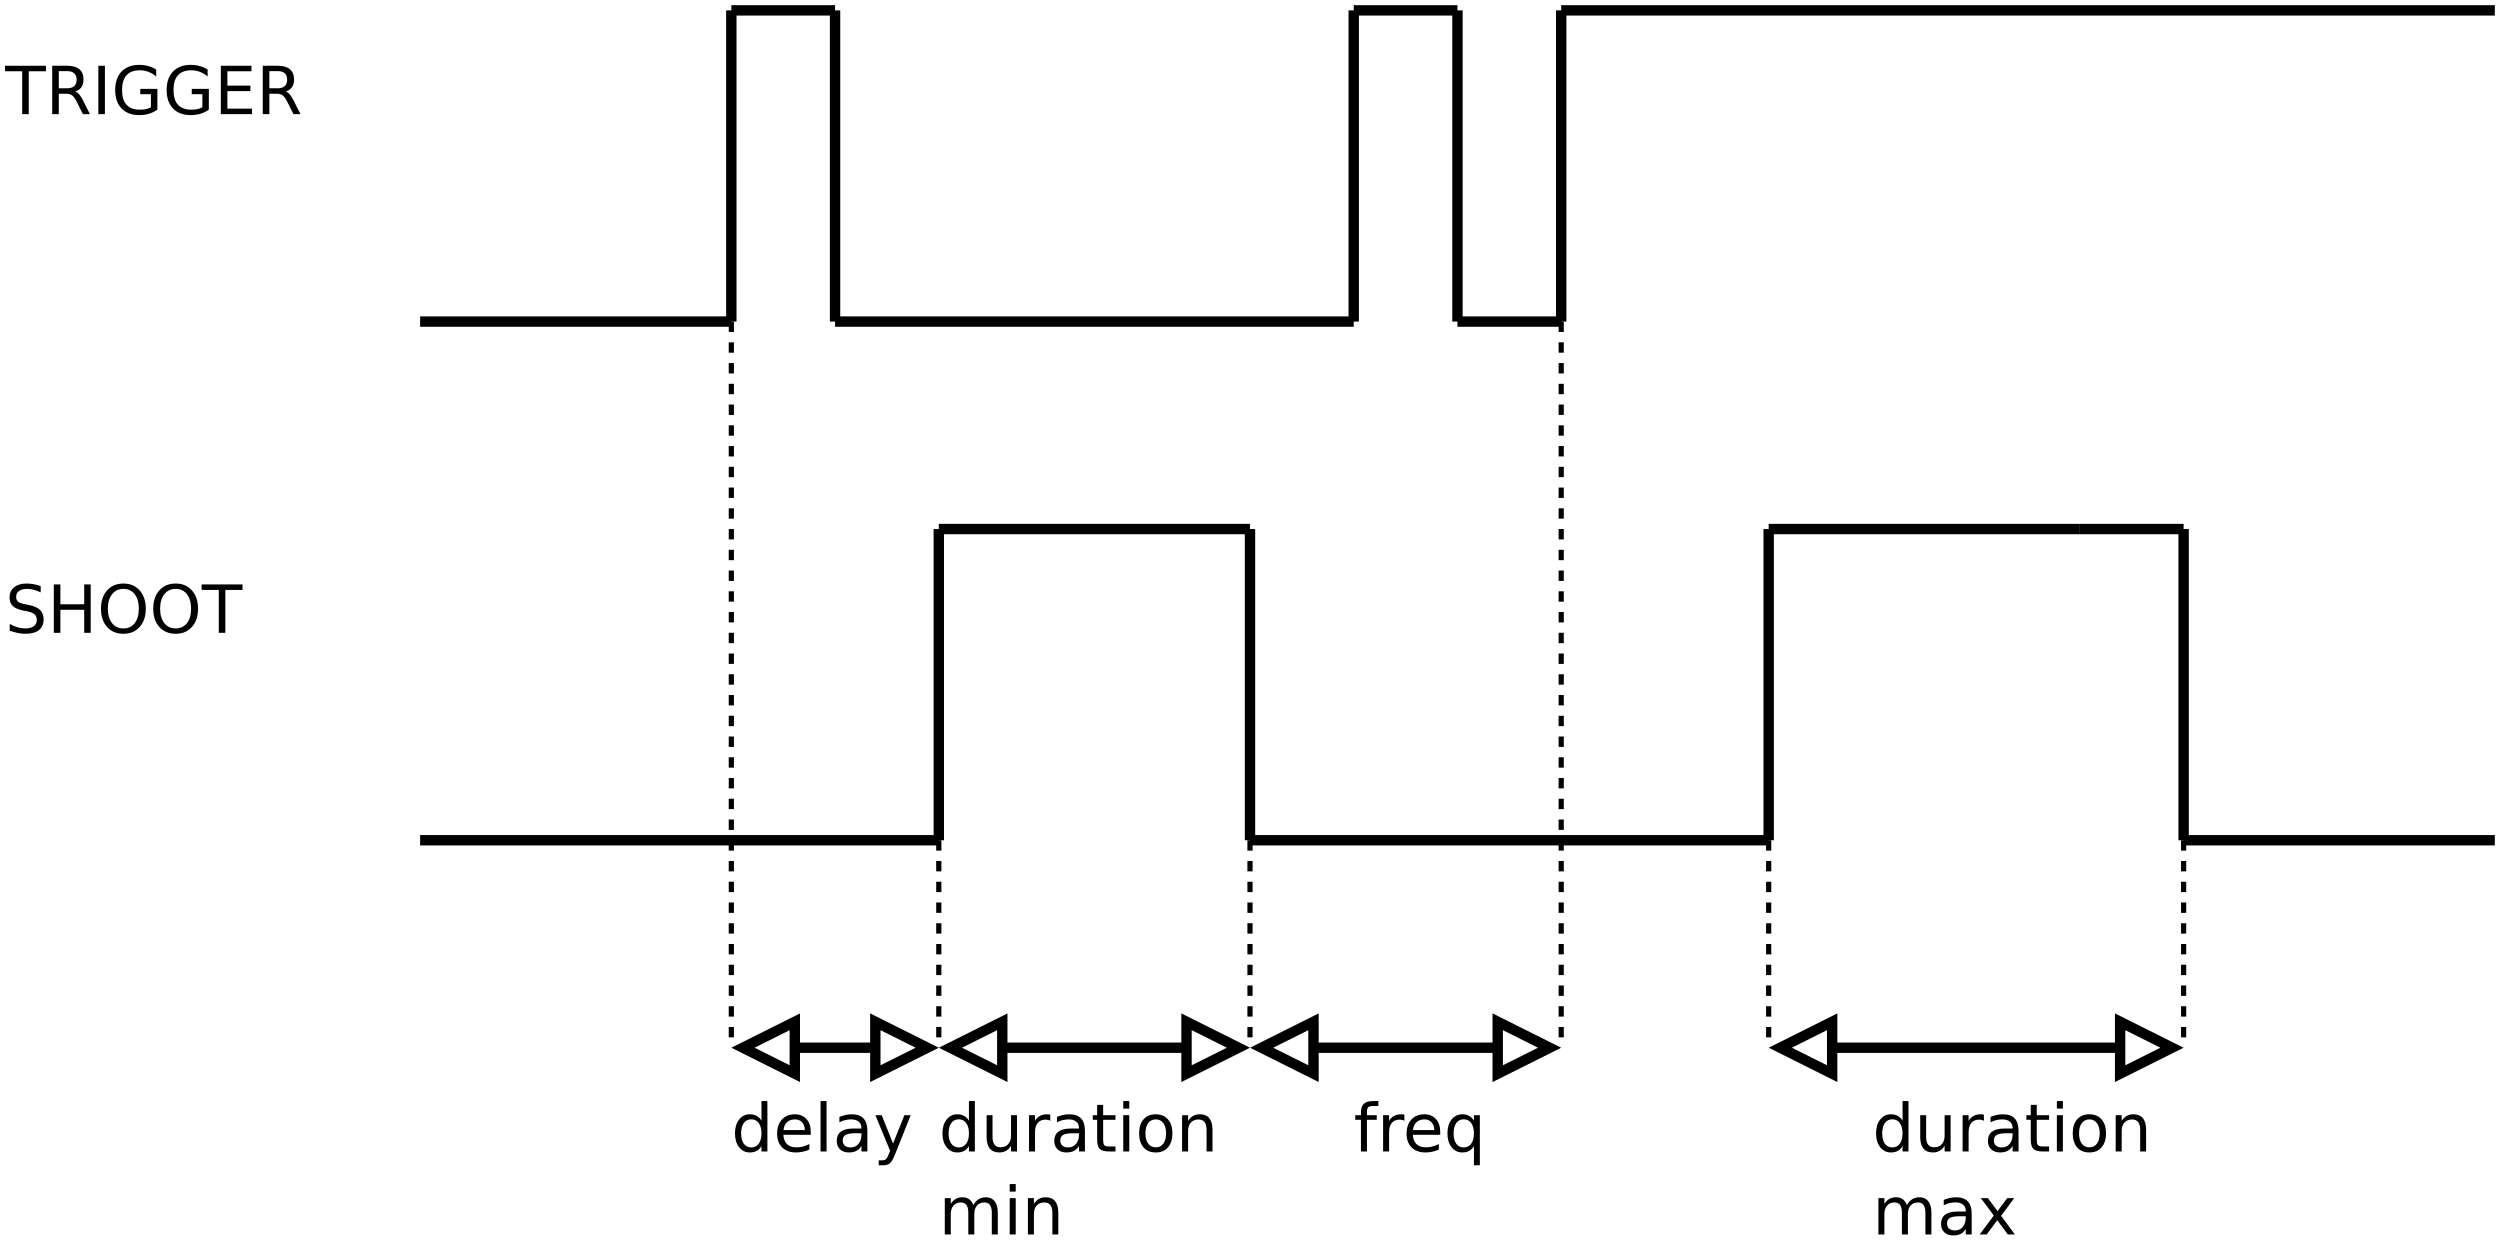
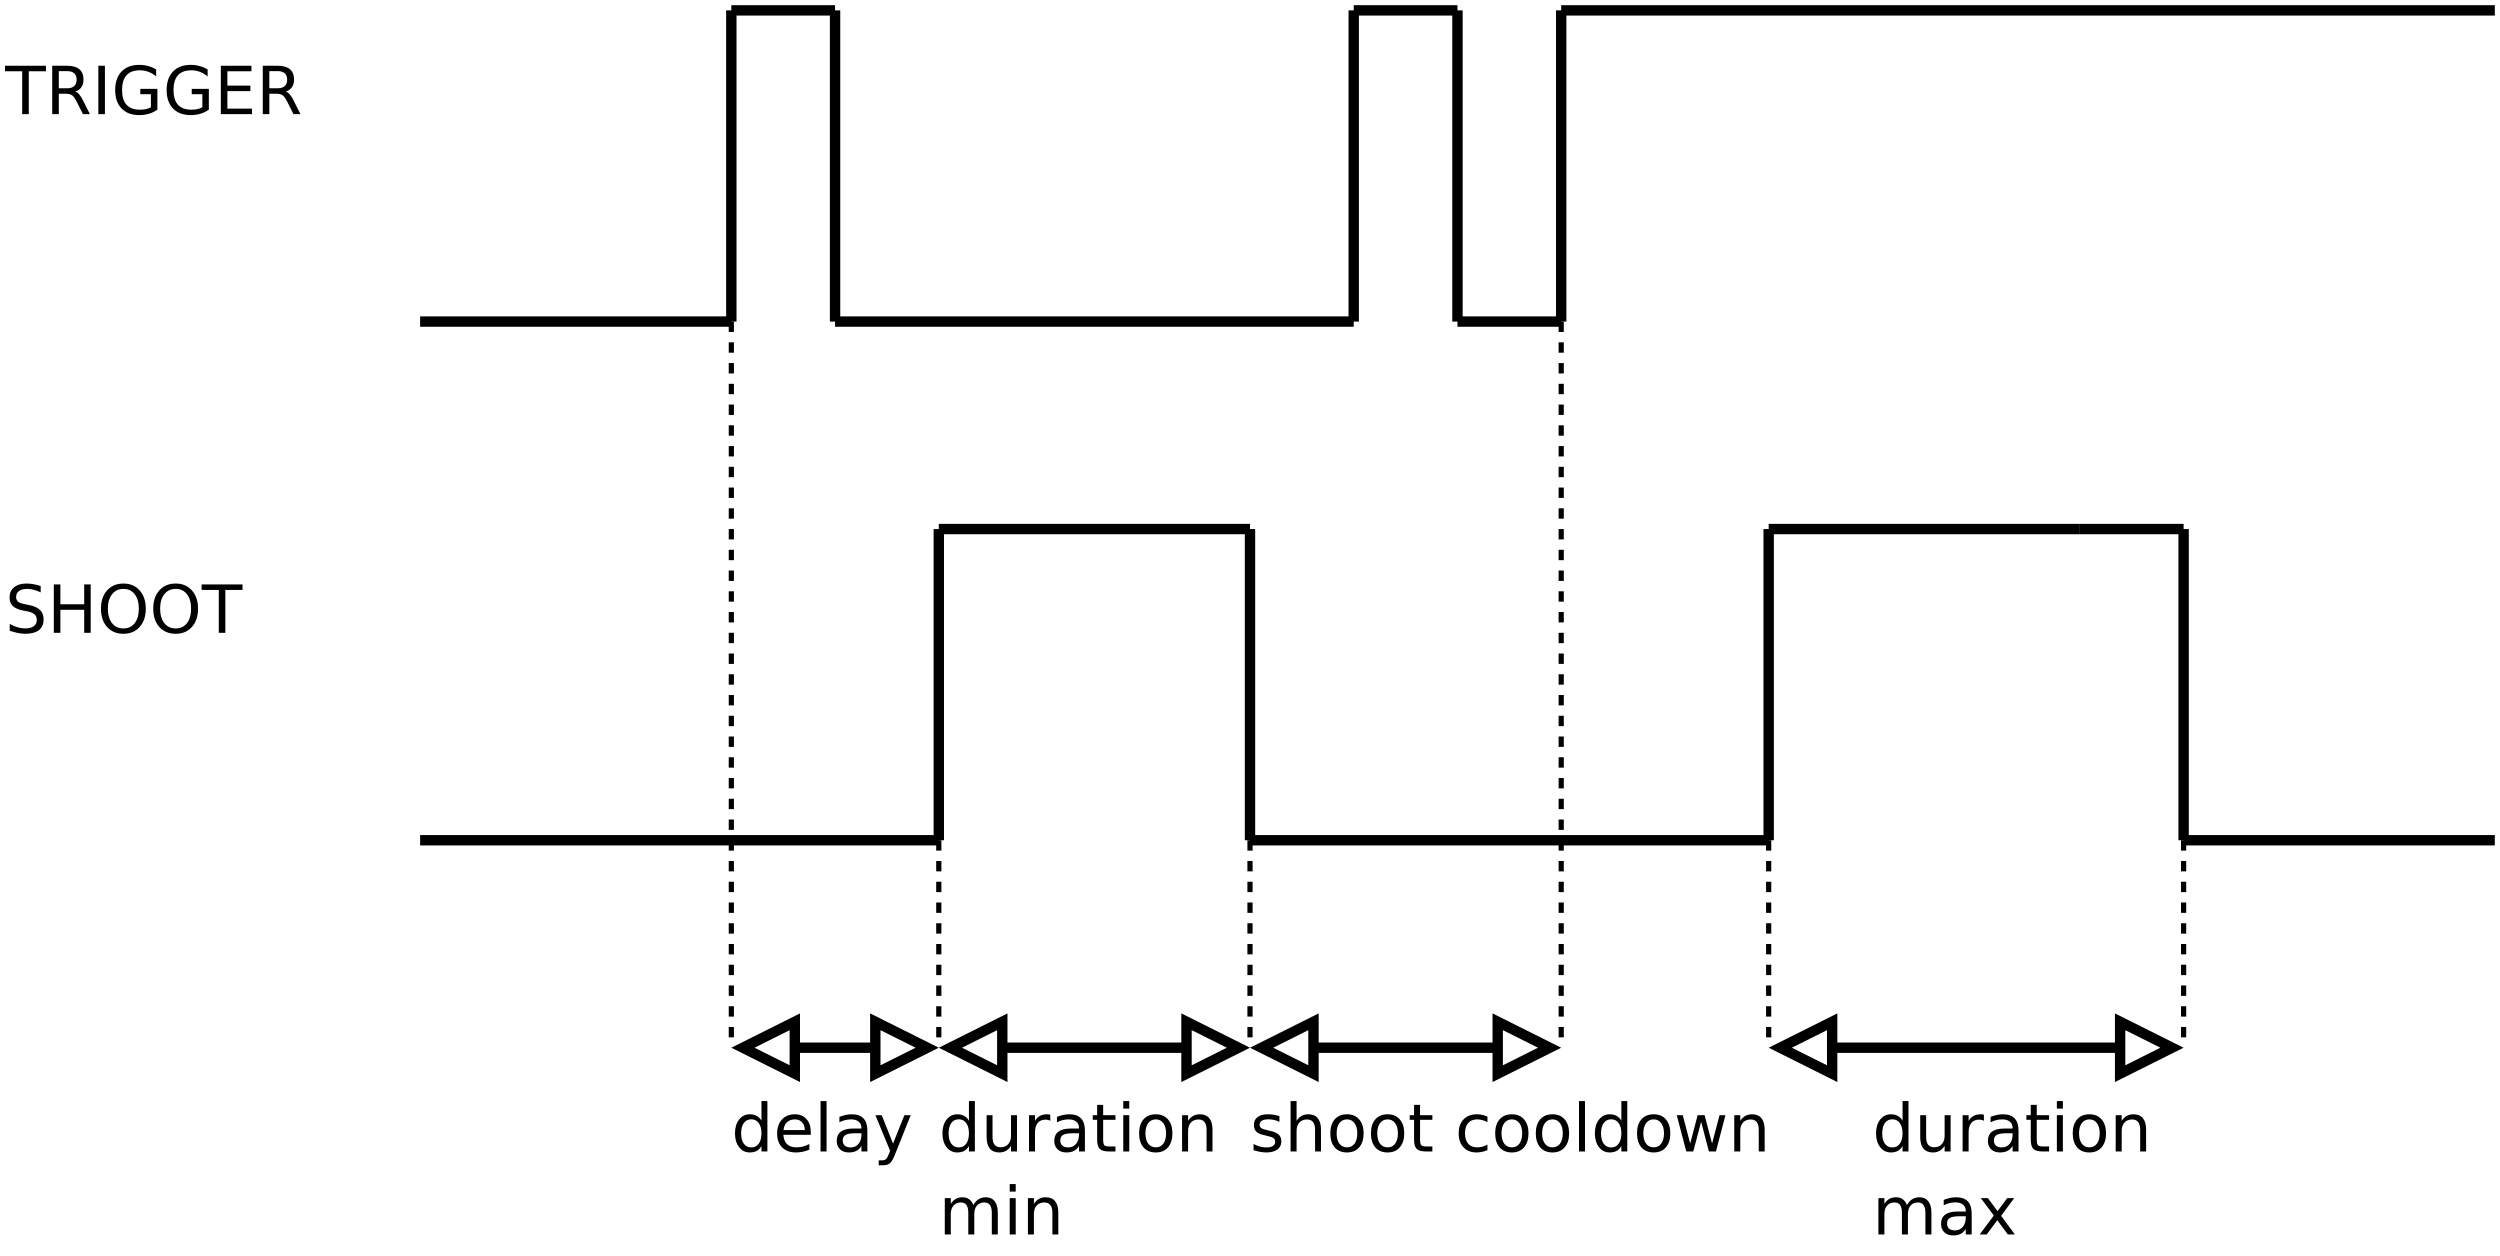
<svg xmlns="http://www.w3.org/2000/svg" xmlns:xlink="http://www.w3.org/1999/xlink" width="482pt" height="242pt" viewBox="0 0 482 242" version="1.1">
  <defs>
    <g>
      <symbol overflow="visible" id="glyph0-0">
        <path style="stroke:none;" d="M 0.641 2.266 L 0.641 -9.016 L 7.031 -9.016 L 7.031 2.266 Z M 1.359 1.547 L 6.328 1.547 L 6.328 -8.297 L 1.359 -8.297 Z M 1.359 1.547 " />
      </symbol>
      <symbol overflow="visible" id="glyph0-1">
        <path style="stroke:none;" d="M -0.031 -9.328 L 7.859 -9.328 L 7.859 -8.266 L 4.547 -8.266 L 4.547 0 L 3.281 0 L 3.281 -8.266 L -0.031 -8.266 Z M -0.031 -9.328 " />
      </symbol>
      <symbol overflow="visible" id="glyph0-2">
        <path style="stroke:none;" d="M 5.688 -4.375 C 5.957 -4.281 6.219 -4.082 6.469 -3.781 C 6.727 -3.488 6.984 -3.078 7.234 -2.547 L 8.516 0 L 7.172 0 L 5.969 -2.391 C 5.664 -3.016 5.367 -3.426 5.078 -3.625 C 4.785 -3.832 4.391 -3.938 3.891 -3.938 L 2.516 -3.938 L 2.516 0 L 1.25 0 L 1.25 -9.328 L 4.109 -9.328 C 5.172 -9.328 5.961 -9.102 6.484 -8.656 C 7.016 -8.207 7.281 -7.535 7.281 -6.641 C 7.281 -6.055 7.141 -5.566 6.859 -5.172 C 6.586 -4.785 6.195 -4.52 5.688 -4.375 Z M 2.516 -8.297 L 2.516 -4.984 L 4.109 -4.984 C 4.711 -4.984 5.172 -5.125 5.484 -5.406 C 5.797 -5.688 5.953 -6.098 5.953 -6.641 C 5.953 -7.18 5.797 -7.594 5.484 -7.875 C 5.172 -8.156 4.711 -8.297 4.109 -8.297 Z M 2.516 -8.297 " />
      </symbol>
      <symbol overflow="visible" id="glyph0-3">
        <path style="stroke:none;" d="M 1.25 -9.328 L 2.516 -9.328 L 2.516 0 L 1.25 0 Z M 1.25 -9.328 " />
      </symbol>
      <symbol overflow="visible" id="glyph0-4">
        <path style="stroke:none;" d="M 7.609 -1.328 L 7.609 -3.844 L 5.562 -3.844 L 5.562 -4.875 L 8.859 -4.875 L 8.859 -0.875 C 8.379 -0.52 7.844 -0.254 7.25 -0.078 C 6.664 0.098 6.039 0.188 5.375 0.188 C 3.914 0.188 2.773 -0.238 1.953 -1.094 C 1.129 -1.945 0.719 -3.133 0.719 -4.656 C 0.719 -6.176 1.129 -7.363 1.953 -8.219 C 2.773 -9.07 3.914 -9.5 5.375 -9.5 C 5.977 -9.5 6.551 -9.422 7.094 -9.266 C 7.645 -9.117 8.156 -8.898 8.625 -8.609 L 8.625 -7.266 C 8.156 -7.66 7.656 -7.957 7.125 -8.156 C 6.602 -8.352 6.055 -8.453 5.484 -8.453 C 4.336 -8.453 3.477 -8.133 2.906 -7.5 C 2.332 -6.863 2.047 -5.914 2.047 -4.656 C 2.047 -3.395 2.332 -2.445 2.906 -1.812 C 3.477 -1.176 4.336 -0.859 5.484 -0.859 C 5.93 -0.859 6.328 -0.895 6.672 -0.969 C 7.023 -1.051 7.336 -1.172 7.609 -1.328 Z M 7.609 -1.328 " />
      </symbol>
      <symbol overflow="visible" id="glyph0-5">
        <path style="stroke:none;" d="M 1.25 -9.328 L 7.156 -9.328 L 7.156 -8.266 L 2.516 -8.266 L 2.516 -5.5 L 6.953 -5.5 L 6.953 -4.438 L 2.516 -4.438 L 2.516 -1.062 L 7.266 -1.062 L 7.266 0 L 1.25 0 Z M 1.25 -9.328 " />
      </symbol>
      <symbol overflow="visible" id="glyph0-6">
        <path style="stroke:none;" d="M 6.844 -9.016 L 6.844 -7.797 C 6.363 -8.023 5.91 -8.191 5.484 -8.297 C 5.066 -8.41 4.66 -8.469 4.266 -8.469 C 3.578 -8.469 3.047 -8.332 2.672 -8.062 C 2.297 -7.801 2.109 -7.426 2.109 -6.938 C 2.109 -6.52 2.234 -6.207 2.484 -6 C 2.734 -5.789 3.203 -5.625 3.891 -5.5 L 4.656 -5.344 C 5.594 -5.156 6.285 -4.836 6.734 -4.391 C 7.18 -3.941 7.406 -3.336 7.406 -2.578 C 7.406 -1.672 7.102 -0.984 6.5 -0.516 C 5.895 -0.047 5.008 0.188 3.844 0.188 C 3.395 0.188 2.922 0.133 2.422 0.031 C 1.93 -0.07 1.414 -0.219 0.875 -0.406 L 0.875 -1.719 C 1.395 -1.426 1.898 -1.207 2.391 -1.062 C 2.879 -0.914 3.363 -0.844 3.844 -0.844 C 4.562 -0.844 5.113 -0.984 5.5 -1.266 C 5.895 -1.547 6.094 -1.953 6.094 -2.484 C 6.094 -2.941 5.953 -3.297 5.672 -3.547 C 5.391 -3.805 4.926 -4.004 4.281 -4.141 L 3.516 -4.281 C 2.578 -4.469 1.895 -4.758 1.469 -5.156 C 1.051 -5.562 0.844 -6.117 0.844 -6.828 C 0.844 -7.66 1.133 -8.312 1.719 -8.781 C 2.301 -9.258 3.102 -9.5 4.125 -9.5 C 4.562 -9.5 5.004 -9.457 5.453 -9.375 C 5.91 -9.301 6.375 -9.18 6.844 -9.016 Z M 6.844 -9.016 " />
      </symbol>
      <symbol overflow="visible" id="glyph0-7">
        <path style="stroke:none;" d="M 1.25 -9.328 L 2.516 -9.328 L 2.516 -5.5 L 7.109 -5.5 L 7.109 -9.328 L 8.359 -9.328 L 8.359 0 L 7.109 0 L 7.109 -4.438 L 2.516 -4.438 L 2.516 0 L 1.25 0 Z M 1.25 -9.328 " />
      </symbol>
      <symbol overflow="visible" id="glyph0-8">
        <path style="stroke:none;" d="M 5.047 -8.469 C 4.129 -8.469 3.398 -8.125 2.859 -7.438 C 2.316 -6.758 2.047 -5.832 2.047 -4.656 C 2.047 -3.477 2.316 -2.547 2.859 -1.859 C 3.398 -1.18 4.129 -0.844 5.047 -0.844 C 5.961 -0.844 6.688 -1.18 7.219 -1.859 C 7.75 -2.547 8.016 -3.477 8.016 -4.656 C 8.016 -5.832 7.75 -6.758 7.219 -7.438 C 6.688 -8.125 5.961 -8.469 5.047 -8.469 Z M 5.047 -9.5 C 6.348 -9.5 7.391 -9.055 8.172 -8.172 C 8.961 -7.297 9.359 -6.125 9.359 -4.656 C 9.359 -3.188 8.961 -2.008 8.172 -1.125 C 7.391 -0.25 6.348 0.188 5.047 0.188 C 3.734 0.188 2.68 -0.25 1.891 -1.125 C 1.109 -2 0.719 -3.176 0.719 -4.656 C 0.719 -6.125 1.109 -7.297 1.891 -8.172 C 2.68 -9.055 3.734 -9.5 5.047 -9.5 Z M 5.047 -9.5 " />
      </symbol>
      <symbol overflow="visible" id="glyph0-9">
        <path style="stroke:none;" d="M 5.812 -5.938 L 5.812 -9.719 L 6.953 -9.719 L 6.953 0 L 5.812 0 L 5.812 -1.047 C 5.57 -0.629 5.266 -0.316 4.891 -0.109 C 4.523 0.086 4.082 0.188 3.562 0.188 C 2.719 0.188 2.031 -0.148 1.5 -0.828 C 0.969 -1.504 0.703 -2.395 0.703 -3.5 C 0.703 -4.594 0.969 -5.477 1.5 -6.156 C 2.031 -6.832 2.719 -7.172 3.562 -7.172 C 4.082 -7.172 4.523 -7.066 4.891 -6.859 C 5.266 -6.66 5.57 -6.352 5.812 -5.938 Z M 1.891 -3.5 C 1.891 -2.645 2.062 -1.977 2.406 -1.5 C 2.758 -1.02 3.238 -0.781 3.844 -0.781 C 4.457 -0.781 4.938 -1.02 5.281 -1.5 C 5.633 -1.977 5.812 -2.645 5.812 -3.5 C 5.812 -4.344 5.633 -5.004 5.281 -5.484 C 4.938 -5.961 4.457 -6.203 3.844 -6.203 C 3.238 -6.203 2.758 -5.961 2.406 -5.484 C 2.062 -5.004 1.891 -4.344 1.891 -3.5 Z M 1.891 -3.5 " />
      </symbol>
      <symbol overflow="visible" id="glyph0-10">
        <path style="stroke:none;" d="M 7.188 -3.781 L 7.188 -3.219 L 1.906 -3.219 C 1.957 -2.426 2.195 -1.82 2.625 -1.406 C 3.051 -1 3.645 -0.797 4.406 -0.797 C 4.844 -0.797 5.27 -0.848 5.688 -0.953 C 6.102 -1.066 6.516 -1.227 6.922 -1.438 L 6.922 -0.359 C 6.516 -0.18 6.094 -0.047 5.656 0.047 C 5.219 0.141 4.781 0.188 4.344 0.188 C 3.219 0.188 2.328 -0.133 1.672 -0.781 C 1.023 -1.438 0.703 -2.32 0.703 -3.438 C 0.703 -4.582 1.008 -5.488 1.625 -6.156 C 2.25 -6.832 3.086 -7.172 4.141 -7.172 C 5.078 -7.172 5.816 -6.863 6.359 -6.25 C 6.91 -5.645 7.188 -4.82 7.188 -3.781 Z M 6.047 -4.125 C 6.035 -4.75 5.859 -5.25 5.516 -5.625 C 5.172 -6 4.719 -6.188 4.156 -6.188 C 3.508 -6.188 2.992 -6.004 2.609 -5.641 C 2.223 -5.285 2 -4.781 1.938 -4.125 Z M 6.047 -4.125 " />
      </symbol>
      <symbol overflow="visible" id="glyph0-11">
        <path style="stroke:none;" d="M 1.203 -9.719 L 2.359 -9.719 L 2.359 0 L 1.203 0 Z M 1.203 -9.719 " />
      </symbol>
      <symbol overflow="visible" id="glyph0-12">
        <path style="stroke:none;" d="M 4.391 -3.516 C 3.461 -3.516 2.816 -3.406 2.453 -3.188 C 2.098 -2.977 1.922 -2.617 1.922 -2.109 C 1.922 -1.703 2.051 -1.379 2.312 -1.141 C 2.582 -0.898 2.953 -0.781 3.422 -0.781 C 4.055 -0.781 4.566 -1.004 4.953 -1.453 C 5.336 -1.91 5.531 -2.516 5.531 -3.266 L 5.531 -3.516 Z M 6.672 -4 L 6.672 0 L 5.531 0 L 5.531 -1.062 C 5.27 -0.633 4.941 -0.316 4.547 -0.109 C 4.16 0.086 3.68 0.188 3.109 0.188 C 2.391 0.188 1.816 -0.016 1.391 -0.422 C 0.973 -0.828 0.766 -1.363 0.766 -2.031 C 0.766 -2.82 1.023 -3.414 1.547 -3.812 C 2.078 -4.219 2.867 -4.422 3.922 -4.422 L 5.531 -4.422 L 5.531 -4.531 C 5.531 -5.062 5.352 -5.469 5 -5.75 C 4.656 -6.039 4.172 -6.188 3.547 -6.188 C 3.141 -6.188 2.75 -6.141 2.375 -6.047 C 2 -5.953 1.633 -5.812 1.281 -5.625 L 1.281 -6.672 C 1.695 -6.836 2.102 -6.961 2.5 -7.047 C 2.895 -7.129 3.281 -7.172 3.656 -7.172 C 4.676 -7.172 5.43 -6.906 5.922 -6.375 C 6.422 -5.852 6.672 -5.062 6.672 -4 Z M 6.672 -4 " />
      </symbol>
      <symbol overflow="visible" id="glyph0-13">
        <path style="stroke:none;" d="M 4.125 0.656 C 3.789 1.488 3.469 2.031 3.156 2.281 C 2.852 2.531 2.445 2.656 1.938 2.656 L 1.016 2.656 L 1.016 1.703 L 1.688 1.703 C 2 1.703 2.242 1.625 2.422 1.469 C 2.598 1.32 2.789 0.969 3 0.406 L 3.219 -0.109 L 0.375 -7 L 1.594 -7 L 3.781 -1.531 L 5.969 -7 L 7.188 -7 Z M 4.125 0.656 " />
      </symbol>
      <symbol overflow="visible" id="glyph0-14">
        <path style="stroke:none;" d="M 1.094 -2.766 L 1.094 -7 L 2.234 -7 L 2.234 -2.812 C 2.234 -2.145 2.363 -1.645 2.625 -1.312 C 2.883 -0.977 3.27 -0.812 3.781 -0.812 C 4.406 -0.812 4.895 -1.008 5.25 -1.406 C 5.613 -1.801 5.797 -2.344 5.797 -3.031 L 5.797 -7 L 6.953 -7 L 6.953 0 L 5.797 0 L 5.797 -1.078 C 5.516 -0.648 5.191 -0.332 4.828 -0.125 C 4.461 0.082 4.035 0.188 3.547 0.188 C 2.742 0.188 2.133 -0.062 1.719 -0.562 C 1.301 -1.062 1.094 -1.797 1.094 -2.766 Z M 3.984 -7.172 Z M 3.984 -7.172 " />
      </symbol>
      <symbol overflow="visible" id="glyph0-15">
        <path style="stroke:none;" d="M 5.266 -5.922 C 5.129 -5.992 4.984 -6.047 4.828 -6.078 C 4.68 -6.117 4.52 -6.141 4.344 -6.141 C 3.688 -6.141 3.18 -5.926 2.828 -5.5 C 2.484 -5.082 2.312 -4.477 2.312 -3.688 L 2.312 0 L 1.156 0 L 1.156 -7 L 2.312 -7 L 2.312 -5.906 C 2.562 -6.332 2.879 -6.648 3.266 -6.859 C 3.648 -7.066 4.117 -7.172 4.672 -7.172 C 4.754 -7.172 4.844 -7.164 4.938 -7.156 C 5.031 -7.145 5.133 -7.129 5.25 -7.109 Z M 5.266 -5.922 " />
      </symbol>
      <symbol overflow="visible" id="glyph0-16">
        <path style="stroke:none;" d="M 2.344 -8.984 L 2.344 -7 L 4.719 -7 L 4.719 -6.109 L 2.344 -6.109 L 2.344 -2.312 C 2.344 -1.738 2.422 -1.367 2.578 -1.203 C 2.734 -1.047 3.051 -0.969 3.531 -0.969 L 4.719 -0.969 L 4.719 0 L 3.531 0 C 2.645 0 2.031 -0.164 1.688 -0.5 C 1.352 -0.832 1.188 -1.438 1.188 -2.312 L 1.188 -6.109 L 0.344 -6.109 L 0.344 -7 L 1.188 -7 L 1.188 -8.984 Z M 2.344 -8.984 " />
      </symbol>
      <symbol overflow="visible" id="glyph0-17">
        <path style="stroke:none;" d="M 1.203 -7 L 2.359 -7 L 2.359 0 L 1.203 0 Z M 1.203 -9.719 L 2.359 -9.719 L 2.359 -8.266 L 1.203 -8.266 Z M 1.203 -9.719 " />
      </symbol>
      <symbol overflow="visible" id="glyph0-18">
        <path style="stroke:none;" d="M 3.922 -6.188 C 3.305 -6.188 2.816 -5.945 2.453 -5.469 C 2.098 -4.988 1.922 -4.332 1.922 -3.5 C 1.922 -2.656 2.098 -1.992 2.453 -1.516 C 2.805 -1.035 3.297 -0.797 3.922 -0.797 C 4.535 -0.797 5.02 -1.035 5.375 -1.516 C 5.727 -2.004 5.906 -2.664 5.906 -3.5 C 5.906 -4.32 5.727 -4.973 5.375 -5.453 C 5.02 -5.941 4.535 -6.188 3.922 -6.188 Z M 3.922 -7.172 C 4.922 -7.172 5.703 -6.844 6.266 -6.188 C 6.836 -5.539 7.125 -4.645 7.125 -3.5 C 7.125 -2.352 6.836 -1.453 6.266 -0.797 C 5.703 -0.141 4.922 0.188 3.922 0.188 C 2.91 0.188 2.117 -0.141 1.547 -0.797 C 0.984 -1.453 0.703 -2.352 0.703 -3.5 C 0.703 -4.645 0.984 -5.539 1.547 -6.188 C 2.117 -6.844 2.91 -7.172 3.922 -7.172 Z M 3.922 -7.172 " />
      </symbol>
      <symbol overflow="visible" id="glyph0-19">
        <path style="stroke:none;" d="M 7.016 -4.219 L 7.016 0 L 5.875 0 L 5.875 -4.188 C 5.875 -4.852 5.742 -5.348 5.484 -5.672 C 5.223 -6.004 4.836 -6.172 4.328 -6.172 C 3.703 -6.172 3.207 -5.973 2.844 -5.578 C 2.488 -5.18 2.312 -4.641 2.312 -3.953 L 2.312 0 L 1.156 0 L 1.156 -7 L 2.312 -7 L 2.312 -5.906 C 2.594 -6.332 2.914 -6.648 3.281 -6.859 C 3.656 -7.066 4.086 -7.172 4.578 -7.172 C 5.379 -7.172 5.984 -6.922 6.391 -6.422 C 6.805 -5.922 7.016 -5.188 7.016 -4.219 Z M 7.016 -4.219 " />
      </symbol>
      <symbol overflow="visible" id="glyph0-20">
        <path style="stroke:none;" d="M 6.656 -5.656 C 6.938 -6.164 7.273 -6.547 7.672 -6.797 C 8.078 -7.047 8.551 -7.172 9.094 -7.172 C 9.82 -7.172 10.383 -6.914 10.781 -6.406 C 11.176 -5.895 11.375 -5.164 11.375 -4.219 L 11.375 0 L 10.219 0 L 10.219 -4.188 C 10.219 -4.852 10.098 -5.348 9.859 -5.672 C 9.629 -6.004 9.27 -6.172 8.781 -6.172 C 8.188 -6.172 7.711 -5.973 7.359 -5.578 C 7.016 -5.18 6.844 -4.641 6.844 -3.953 L 6.844 0 L 5.688 0 L 5.688 -4.188 C 5.688 -4.863 5.566 -5.363 5.328 -5.688 C 5.098 -6.008 4.734 -6.172 4.234 -6.172 C 3.648 -6.172 3.18 -5.969 2.828 -5.562 C 2.484 -5.164 2.312 -4.629 2.312 -3.953 L 2.312 0 L 1.156 0 L 1.156 -7 L 2.312 -7 L 2.312 -5.906 C 2.582 -6.332 2.898 -6.648 3.266 -6.859 C 3.629 -7.066 4.062 -7.172 4.562 -7.172 C 5.07 -7.172 5.504 -7.039 5.859 -6.781 C 6.223 -6.52 6.488 -6.145 6.656 -5.656 Z M 6.656 -5.656 " />
      </symbol>
      <symbol overflow="visible" id="glyph0-21">
-         <path style="stroke:none;" d="M 4.75 -9.719 L 4.75 -8.766 L 3.656 -8.766 C 3.238 -8.766 2.945 -8.68 2.781 -8.516 C 2.625 -8.348 2.547 -8.047 2.547 -7.609 L 2.547 -7 L 4.438 -7 L 4.438 -6.109 L 2.547 -6.109 L 2.547 0 L 1.391 0 L 1.391 -6.109 L 0.297 -6.109 L 0.297 -7 L 1.391 -7 L 1.391 -7.484 C 1.391 -8.266 1.57 -8.832 1.938 -9.188 C 2.301 -9.539 2.875 -9.719 3.656 -9.719 Z M 4.75 -9.719 " />
+         <path style="stroke:none;" d="M 5.672 -6.797 L 5.672 -5.703 C 5.348 -5.867 5.008 -5.992 4.656 -6.078 C 4.301 -6.16 3.938 -6.203 3.562 -6.203 C 3 -6.203 2.57 -6.113 2.281 -5.938 C 2 -5.77 1.859 -5.508 1.859 -5.156 C 1.859 -4.883 1.957 -4.672 2.156 -4.516 C 2.363 -4.367 2.773 -4.227 3.391 -4.094 L 3.781 -4 C 4.602 -3.832 5.188 -3.586 5.531 -3.266 C 5.875 -2.941 6.047 -2.5 6.047 -1.938 C 6.047 -1.281 5.785 -0.758 5.266 -0.375 C 4.754 0 4.051 0.188 3.156 0.188 C 2.781 0.188 2.391 0.148 1.984 0.078 C 1.578 0.004 1.145 -0.102 0.688 -0.25 L 0.688 -1.438 C 1.113 -1.219 1.531 -1.051 1.938 -0.938 C 2.352 -0.832 2.766 -0.781 3.172 -0.781 C 3.711 -0.781 4.129 -0.875 4.422 -1.062 C 4.711 -1.25 4.859 -1.508 4.859 -1.844 C 4.859 -2.156 4.754 -2.395 4.547 -2.562 C 4.336 -2.727 3.875 -2.891 3.156 -3.047 L 2.766 -3.141 C 2.047 -3.285 1.531 -3.516 1.219 -3.828 C 0.906 -4.141 0.75 -4.566 0.75 -5.109 C 0.75 -5.766 0.977 -6.27 1.438 -6.625 C 1.906 -6.988 2.57 -7.172 3.438 -7.172 C 3.852 -7.172 4.25 -7.141 4.625 -7.078 C 5 -7.016 5.348 -6.922 5.672 -6.797 Z M 5.672 -6.797 " />
      </symbol>
      <symbol overflow="visible" id="glyph0-22">
-         <path style="stroke:none;" d="M 1.891 -3.5 C 1.891 -2.645 2.062 -1.977 2.406 -1.5 C 2.758 -1.02 3.238 -0.781 3.844 -0.781 C 4.457 -0.781 4.938 -1.02 5.281 -1.5 C 5.633 -1.977 5.812 -2.645 5.812 -3.5 C 5.812 -4.344 5.633 -5.004 5.281 -5.484 C 4.938 -5.961 4.457 -6.203 3.844 -6.203 C 3.238 -6.203 2.758 -5.961 2.406 -5.484 C 2.062 -5.004 1.891 -4.344 1.891 -3.5 Z M 5.812 -1.047 C 5.57 -0.629 5.266 -0.316 4.891 -0.109 C 4.523 0.086 4.082 0.188 3.562 0.188 C 2.719 0.188 2.031 -0.148 1.5 -0.828 C 0.969 -1.504 0.703 -2.395 0.703 -3.5 C 0.703 -4.594 0.969 -5.477 1.5 -6.156 C 2.031 -6.832 2.719 -7.172 3.562 -7.172 C 4.082 -7.172 4.523 -7.066 4.891 -6.859 C 5.266 -6.66 5.57 -6.352 5.812 -5.938 L 5.812 -7 L 6.953 -7 L 6.953 2.656 L 5.812 2.656 Z M 5.812 -1.047 " />
+         <path style="stroke:none;" d="M 7.016 -4.219 L 7.016 0 L 5.875 0 L 5.875 -4.188 C 5.875 -4.852 5.742 -5.348 5.484 -5.672 C 5.223 -6.004 4.836 -6.172 4.328 -6.172 C 3.703 -6.172 3.207 -5.973 2.844 -5.578 C 2.488 -5.18 2.312 -4.641 2.312 -3.953 L 2.312 0 L 1.156 0 L 1.156 -9.719 L 2.312 -9.719 L 2.312 -5.906 C 2.594 -6.332 2.914 -6.648 3.281 -6.859 C 3.656 -7.066 4.086 -7.172 4.578 -7.172 C 5.379 -7.172 5.984 -6.922 6.391 -6.422 C 6.805 -5.922 7.016 -5.188 7.016 -4.219 Z M 7.016 -4.219 " />
      </symbol>
      <symbol overflow="visible" id="glyph0-23">
+         <path style="stroke:none;" d="" />
+       </symbol>
+       <symbol overflow="visible" id="glyph0-24">
+         <path style="stroke:none;" d="M 6.25 -6.734 L 6.25 -5.656 C 5.914 -5.832 5.586 -5.961 5.266 -6.047 C 4.941 -6.141 4.613 -6.188 4.281 -6.188 C 3.531 -6.188 2.945 -5.953 2.531 -5.484 C 2.125 -5.016 1.922 -4.352 1.922 -3.5 C 1.922 -2.645 2.125 -1.977 2.531 -1.5 C 2.945 -1.031 3.531 -0.797 4.281 -0.797 C 4.613 -0.797 4.941 -0.836 5.266 -0.922 C 5.586 -1.016 5.914 -1.148 6.25 -1.328 L 6.25 -0.266 C 5.926 -0.117 5.594 -0.008 5.25 0.062 C 4.906 0.145 4.539 0.188 4.156 0.188 C 3.094 0.188 2.25 -0.145 1.625 -0.812 C 1.008 -1.477 0.703 -2.375 0.703 -3.5 C 0.703 -4.633 1.016 -5.531 1.641 -6.188 C 2.273 -6.844 3.133 -7.172 4.219 -7.172 C 4.57 -7.172 4.914 -7.133 5.25 -7.062 C 5.594 -6.988 5.926 -6.879 6.25 -6.734 Z M 6.25 -6.734 " />
+       </symbol>
+       <symbol overflow="visible" id="glyph0-25">
+         <path style="stroke:none;" d="M 0.531 -7 L 1.688 -7 L 3.125 -1.531 L 4.562 -7 L 5.906 -7 L 7.344 -1.531 L 8.781 -7 L 9.922 -7 L 8.094 0 L 6.734 0 L 5.234 -5.734 L 3.719 0 L 2.375 0 Z M 0.531 -7 " />
+       </symbol>
+       <symbol overflow="visible" id="glyph0-26">
        <path style="stroke:none;" d="M 7.016 -7 L 4.5 -3.594 L 7.156 0 L 5.797 0 L 3.766 -2.75 L 1.719 0 L 0.375 0 L 3.094 -3.656 L 0.594 -7 L 1.953 -7 L 3.812 -4.5 L 5.672 -7 Z M 7.016 -7 " />
      </symbol>
    </g>
  </defs>
-   <g id="surface6494">
+   <g id="surface3751">
    <rect x="0" y="0" width="482" height="242" style="fill:rgb(100%,100%,100%);fill-opacity:1;stroke:none;" />
    <path style="fill:none;stroke-width:0.1;stroke-linecap:butt;stroke-linejoin:miter;stroke:rgb(0%,0%,0%);stroke-opacity:1;stroke-miterlimit:10;" d="M 11 15 L 16 15 " transform="matrix(20,0,0,20,-139,-138)" />
    <path style="fill:none;stroke-width:0.1;stroke-linecap:butt;stroke-linejoin:miter;stroke:rgb(0%,0%,0%);stroke-opacity:1;stroke-miterlimit:10;" d="M 16 12 L 16 15 " transform="matrix(20,0,0,20,-139,-138)" />
    <path style="fill:none;stroke-width:0.1;stroke-linecap:butt;stroke-linejoin:miter;stroke:rgb(0%,0%,0%);stroke-opacity:1;stroke-miterlimit:10;" d="M 16 12 L 19 12 " transform="matrix(20,0,0,20,-139,-138)" />
    <path style="fill:none;stroke-width:0.1;stroke-linecap:butt;stroke-linejoin:miter;stroke:rgb(0%,0%,0%);stroke-opacity:1;stroke-miterlimit:10;" d="M 19 12 L 19 15 " transform="matrix(20,0,0,20,-139,-138)" />
    <path style="fill:none;stroke-width:0.1;stroke-linecap:butt;stroke-linejoin:miter;stroke:rgb(0%,0%,0%);stroke-opacity:1;stroke-miterlimit:10;" d="M 19 15 L 24 15 " transform="matrix(20,0,0,20,-139,-138)" />
    <path style="fill:none;stroke-width:0.1;stroke-linecap:butt;stroke-linejoin:miter;stroke:rgb(0%,0%,0%);stroke-opacity:1;stroke-miterlimit:10;" d="M 24 15 L 24 12 " transform="matrix(20,0,0,20,-139,-138)" />
    <path style="fill:none;stroke-width:0.1;stroke-linecap:butt;stroke-linejoin:miter;stroke:rgb(0%,0%,0%);stroke-opacity:1;stroke-miterlimit:10;" d="M 25 12 L 25 12 " transform="matrix(20,0,0,20,-139,-138)" />
    <path style="fill:none;stroke-width:0.1;stroke-linecap:butt;stroke-linejoin:miter;stroke:rgb(0%,0%,0%);stroke-opacity:1;stroke-miterlimit:10;" d="M 11 10 L 14 10 " transform="matrix(20,0,0,20,-139,-138)" />
    <path style="fill:none;stroke-width:0.1;stroke-linecap:butt;stroke-linejoin:miter;stroke:rgb(0%,0%,0%);stroke-opacity:1;stroke-miterlimit:10;" d="M 14 10 L 14 7 " transform="matrix(20,0,0,20,-139,-138)" />
    <path style="fill:none;stroke-width:0.1;stroke-linecap:butt;stroke-linejoin:miter;stroke:rgb(0%,0%,0%);stroke-opacity:1;stroke-miterlimit:10;" d="M 14 7 L 15 7 " transform="matrix(20,0,0,20,-139,-138)" />
    <path style="fill:none;stroke-width:0.1;stroke-linecap:butt;stroke-linejoin:miter;stroke:rgb(0%,0%,0%);stroke-opacity:1;stroke-miterlimit:10;" d="M 15 7 L 15 10 " transform="matrix(20,0,0,20,-139,-138)" />
    <path style="fill:none;stroke-width:0.1;stroke-linecap:butt;stroke-linejoin:miter;stroke:rgb(0%,0%,0%);stroke-opacity:1;stroke-miterlimit:10;" d="M 15 10 L 20 10 " transform="matrix(20,0,0,20,-139,-138)" />
    <path style="fill:none;stroke-width:0.1;stroke-linecap:butt;stroke-linejoin:miter;stroke:rgb(0%,0%,0%);stroke-opacity:1;stroke-miterlimit:10;" d="M 22 10 L 22 7 " transform="matrix(20,0,0,20,-139,-138)" />
    <path style="fill:none;stroke-width:0.1;stroke-linecap:butt;stroke-linejoin:miter;stroke:rgb(0%,0%,0%);stroke-opacity:1;stroke-miterlimit:10;" d="M 22 7 L 31 7 " transform="matrix(20,0,0,20,-139,-138)" />
    <path style="fill:none;stroke-width:0.1;stroke-linecap:butt;stroke-linejoin:miter;stroke:rgb(0%,0%,0%);stroke-opacity:1;stroke-miterlimit:10;" d="M 24 12 L 27 12 " transform="matrix(20,0,0,20,-139,-138)" />
    <path style="fill:none;stroke-width:0.1;stroke-linecap:butt;stroke-linejoin:miter;stroke:rgb(0%,0%,0%);stroke-opacity:1;stroke-miterlimit:10;" d="M 27 12 L 28 12 " transform="matrix(20,0,0,20,-139,-138)" />
    <path style="fill:none;stroke-width:0.1;stroke-linecap:butt;stroke-linejoin:miter;stroke:rgb(0%,0%,0%);stroke-opacity:1;stroke-miterlimit:10;" d="M 28 12 L 28 15 " transform="matrix(20,0,0,20,-139,-138)" />
    <path style="fill:none;stroke-width:0.1;stroke-linecap:butt;stroke-linejoin:miter;stroke:rgb(0%,0%,0%);stroke-opacity:1;stroke-miterlimit:10;" d="M 28 15 L 31 15 " transform="matrix(20,0,0,20,-139,-138)" />
    <path style="fill:none;stroke-width:0.1;stroke-linecap:butt;stroke-linejoin:miter;stroke:rgb(0%,0%,0%);stroke-opacity:1;stroke-miterlimit:10;" d="M 16.612 17 L 18.388 17 " transform="matrix(20,0,0,20,-139,-138)" />
    <path style="fill-rule:evenodd;fill:rgb(100%,100%,100%);fill-opacity:1;stroke-width:0.1;stroke-linecap:butt;stroke-linejoin:miter;stroke:rgb(0%,0%,0%);stroke-opacity:1;stroke-miterlimit:10;" d="M 16.612 16.75 L 16.112 17 L 16.612 17.25 Z M 16.612 16.75 " transform="matrix(20,0,0,20,-139,-138)" />
    <path style="fill-rule:evenodd;fill:rgb(100%,100%,100%);fill-opacity:1;stroke-width:0.1;stroke-linecap:butt;stroke-linejoin:miter;stroke:rgb(0%,0%,0%);stroke-opacity:1;stroke-miterlimit:10;" d="M 18.388 17.25 L 18.888 17 L 18.388 16.75 Z M 18.388 17.25 " transform="matrix(20,0,0,20,-139,-138)" />
    <path style="fill:none;stroke-width:0.1;stroke-linecap:butt;stroke-linejoin:miter;stroke:rgb(0%,0%,0%);stroke-opacity:1;stroke-miterlimit:10;" d="M 19.612 17 L 21.388 17 " transform="matrix(20,0,0,20,-139,-138)" />
    <path style="fill-rule:evenodd;fill:rgb(100%,100%,100%);fill-opacity:1;stroke-width:0.1;stroke-linecap:butt;stroke-linejoin:miter;stroke:rgb(0%,0%,0%);stroke-opacity:1;stroke-miterlimit:10;" d="M 19.612 16.75 L 19.112 17 L 19.612 17.25 Z M 19.612 16.75 " transform="matrix(20,0,0,20,-139,-138)" />
    <path style="fill-rule:evenodd;fill:rgb(100%,100%,100%);fill-opacity:1;stroke-width:0.1;stroke-linecap:butt;stroke-linejoin:miter;stroke:rgb(0%,0%,0%);stroke-opacity:1;stroke-miterlimit:10;" d="M 21.388 17.25 L 21.888 17 L 21.388 16.75 Z M 21.388 17.25 " transform="matrix(20,0,0,20,-139,-138)" />
    <path style="fill:none;stroke-width:0.1;stroke-linecap:butt;stroke-linejoin:miter;stroke:rgb(0%,0%,0%);stroke-opacity:1;stroke-miterlimit:10;" d="M 20 10 L 20 7 " transform="matrix(20,0,0,20,-139,-138)" />
    <path style="fill:none;stroke-width:0.1;stroke-linecap:butt;stroke-linejoin:miter;stroke:rgb(0%,0%,0%);stroke-opacity:1;stroke-miterlimit:10;" d="M 20 7 L 21 7 " transform="matrix(20,0,0,20,-139,-138)" />
    <path style="fill:none;stroke-width:0.1;stroke-linecap:butt;stroke-linejoin:miter;stroke:rgb(0%,0%,0%);stroke-opacity:1;stroke-miterlimit:10;" d="M 21 7 L 21 10 " transform="matrix(20,0,0,20,-139,-138)" />
    <path style="fill:none;stroke-width:0.1;stroke-linecap:butt;stroke-linejoin:miter;stroke:rgb(0%,0%,0%);stroke-opacity:1;stroke-miterlimit:10;" d="M 21 10 L 22 10 " transform="matrix(20,0,0,20,-139,-138)" />
    <path style="fill:none;stroke-width:0.1;stroke-linecap:butt;stroke-linejoin:miter;stroke:rgb(0%,0%,0%);stroke-opacity:1;stroke-miterlimit:10;" d="M 24.612 17 L 27.388 17 " transform="matrix(20,0,0,20,-139,-138)" />
    <path style="fill-rule:evenodd;fill:rgb(100%,100%,100%);fill-opacity:1;stroke-width:0.1;stroke-linecap:butt;stroke-linejoin:miter;stroke:rgb(0%,0%,0%);stroke-opacity:1;stroke-miterlimit:10;" d="M 24.612 16.75 L 24.112 17 L 24.612 17.25 Z M 24.612 16.75 " transform="matrix(20,0,0,20,-139,-138)" />
    <path style="fill-rule:evenodd;fill:rgb(100%,100%,100%);fill-opacity:1;stroke-width:0.1;stroke-linecap:butt;stroke-linejoin:miter;stroke:rgb(0%,0%,0%);stroke-opacity:1;stroke-miterlimit:10;" d="M 27.388 17.25 L 27.888 17 L 27.388 16.75 Z M 27.388 17.25 " transform="matrix(20,0,0,20,-139,-138)" />
    <path style="fill:none;stroke-width:0.1;stroke-linecap:butt;stroke-linejoin:miter;stroke:rgb(0%,0%,0%);stroke-opacity:1;stroke-miterlimit:10;" d="M 15.388 17 L 14.612 17 " transform="matrix(20,0,0,20,-139,-138)" />
    <path style="fill-rule:evenodd;fill:rgb(100%,100%,100%);fill-opacity:1;stroke-width:0.1;stroke-linecap:butt;stroke-linejoin:miter;stroke:rgb(0%,0%,0%);stroke-opacity:1;stroke-miterlimit:10;" d="M 15.388 17.25 L 15.888 17 L 15.388 16.75 Z M 15.388 17.25 " transform="matrix(20,0,0,20,-139,-138)" />
    <path style="fill-rule:evenodd;fill:rgb(100%,100%,100%);fill-opacity:1;stroke-width:0.1;stroke-linecap:butt;stroke-linejoin:miter;stroke:rgb(0%,0%,0%);stroke-opacity:1;stroke-miterlimit:10;" d="M 14.612 16.75 L 14.112 17 L 14.612 17.25 Z M 14.612 16.75 " transform="matrix(20,0,0,20,-139,-138)" />
    <g style="fill:rgb(0%,0%,0%);fill-opacity:1;">
      <use xlink:href="#glyph0-1" x="1" y="22.006" />
      <use xlink:href="#glyph0-2" x="8.819" y="22.006" />
      <use xlink:href="#glyph0-3" x="17.712" y="22.006" />
      <use xlink:href="#glyph0-4" x="21.487" y="22.006" />
      <use xlink:href="#glyph0-4" x="31.406" y="22.006" />
      <use xlink:href="#glyph0-5" x="41.324" y="22.006" />
      <use xlink:href="#glyph0-2" x="49.412" y="22.006" />
    </g>
    <g style="fill:rgb(0%,0%,0%);fill-opacity:1;">
      <use xlink:href="#glyph0-6" x="1" y="122.006" />
      <use xlink:href="#glyph0-7" x="9.125" y="122.006" />
      <use xlink:href="#glyph0-8" x="18.75" y="122.006" />
      <use xlink:href="#glyph0-8" x="28.825" y="122.006" />
      <use xlink:href="#glyph0-1" x="38.9" y="122.006" />
    </g>
    <path style="fill:none;stroke-width:0.05;stroke-linecap:butt;stroke-linejoin:miter;stroke:rgb(0%,0%,0%);stroke-opacity:1;stroke-dasharray:0.1,0.1;stroke-miterlimit:10;" d="M 14 10 L 14 17 " transform="matrix(20,0,0,20,-139,-138)" />
    <path style="fill:none;stroke-width:0.05;stroke-linecap:butt;stroke-linejoin:miter;stroke:rgb(0%,0%,0%);stroke-opacity:1;stroke-dasharray:0.1,0.1;stroke-miterlimit:10;" d="M 16 15 L 16 17 " transform="matrix(20,0,0,20,-139,-138)" />
    <path style="fill:none;stroke-width:0.05;stroke-linecap:butt;stroke-linejoin:miter;stroke:rgb(0%,0%,0%);stroke-opacity:1;stroke-dasharray:0.1,0.1;stroke-miterlimit:10;" d="M 19 15 L 19 17 " transform="matrix(20,0,0,20,-139,-138)" />
    <path style="fill:none;stroke-width:0.05;stroke-linecap:butt;stroke-linejoin:miter;stroke:rgb(0%,0%,0%);stroke-opacity:1;stroke-dasharray:0.1,0.1;stroke-miterlimit:10;" d="M 22 10 L 22 17 " transform="matrix(20,0,0,20,-139,-138)" />
    <path style="fill:none;stroke-width:0.05;stroke-linecap:butt;stroke-linejoin:miter;stroke:rgb(0%,0%,0%);stroke-opacity:1;stroke-dasharray:0.1,0.1;stroke-miterlimit:10;" d="M 24 15 L 24 17 " transform="matrix(20,0,0,20,-139,-138)" />
    <path style="fill:none;stroke-width:0.05;stroke-linecap:butt;stroke-linejoin:miter;stroke:rgb(0%,0%,0%);stroke-opacity:1;stroke-dasharray:0.1,0.1;stroke-miterlimit:10;" d="M 28 15 L 28 17 " transform="matrix(20,0,0,20,-139,-138)" />
    <g style="fill:rgb(0%,0%,0%);fill-opacity:1;">
      <use xlink:href="#glyph0-9" x="141" y="222.006" />
      <use xlink:href="#glyph0-10" x="149.125" y="222.006" />
      <use xlink:href="#glyph0-11" x="157" y="222.006" />
      <use xlink:href="#glyph0-12" x="160.556" y="222.006" />
      <use xlink:href="#glyph0-13" x="168.4" y="222.006" />
    </g>
    <g style="fill:rgb(0%,0%,0%);fill-opacity:1;">
      <use xlink:href="#glyph0-9" x="181" y="222.006" />
      <use xlink:href="#glyph0-14" x="189.125" y="222.006" />
      <use xlink:href="#glyph0-15" x="197.237" y="222.006" />
      <use xlink:href="#glyph0-12" x="202.5" y="222.006" />
      <use xlink:href="#glyph0-16" x="210.343" y="222.006" />
      <use xlink:href="#glyph0-17" x="215.362" y="222.006" />
      <use xlink:href="#glyph0-18" x="218.918" y="222.006" />
      <use xlink:href="#glyph0-19" x="226.75" y="222.006" />
    </g>
    <g style="fill:rgb(0%,0%,0%);fill-opacity:1;">
      <use xlink:href="#glyph0-20" x="181" y="238.006" />
      <use xlink:href="#glyph0-17" x="193.469" y="238.006" />
      <use xlink:href="#glyph0-19" x="197.025" y="238.006" />
    </g>
    <g style="fill:rgb(0%,0%,0%);fill-opacity:1;">
-       <use xlink:href="#glyph0-21" x="261" y="222.006" />
-       <use xlink:href="#glyph0-15" x="265.506" y="222.006" />
-       <use xlink:href="#glyph0-10" x="270.487" y="222.006" />
-       <use xlink:href="#glyph0-22" x="278.362" y="222.006" />
+       <use xlink:href="#glyph0-21" x="241" y="222.006" />
+       <use xlink:href="#glyph0-22" x="247.669" y="222.006" />
+       <use xlink:href="#glyph0-18" x="255.781" y="222.006" />
+       <use xlink:href="#glyph0-18" x="263.612" y="222.006" />
+       <use xlink:href="#glyph0-16" x="271.443" y="222.006" />
+       <use xlink:href="#glyph0-23" x="276.462" y="222.006" />
+       <use xlink:href="#glyph0-24" x="280.531" y="222.006" />
+       <use xlink:href="#glyph0-18" x="287.568" y="222.006" />
+       <use xlink:href="#glyph0-18" x="295.399" y="222.006" />
+       <use xlink:href="#glyph0-11" x="303.231" y="222.006" />
+       <use xlink:href="#glyph0-9" x="306.787" y="222.006" />
+       <use xlink:href="#glyph0-18" x="314.912" y="222.006" />
+       <use xlink:href="#glyph0-25" x="322.743" y="222.006" />
+       <use xlink:href="#glyph0-19" x="333.212" y="222.006" />
    </g>
    <g style="fill:rgb(0%,0%,0%);fill-opacity:1;">
      <use xlink:href="#glyph0-9" x="361" y="222.006" />
      <use xlink:href="#glyph0-14" x="369.125" y="222.006" />
      <use xlink:href="#glyph0-15" x="377.237" y="222.006" />
      <use xlink:href="#glyph0-12" x="382.5" y="222.006" />
      <use xlink:href="#glyph0-16" x="390.343" y="222.006" />
      <use xlink:href="#glyph0-17" x="395.362" y="222.006" />
      <use xlink:href="#glyph0-18" x="398.918" y="222.006" />
      <use xlink:href="#glyph0-19" x="406.75" y="222.006" />
    </g>
    <g style="fill:rgb(0%,0%,0%);fill-opacity:1;">
      <use xlink:href="#glyph0-20" x="361" y="238.006" />
      <use xlink:href="#glyph0-12" x="373.469" y="238.006" />
-       <use xlink:href="#glyph0-23" x="381.312" y="238.006" />
+       <use xlink:href="#glyph0-26" x="381.312" y="238.006" />
    </g>
  </g>
</svg>
